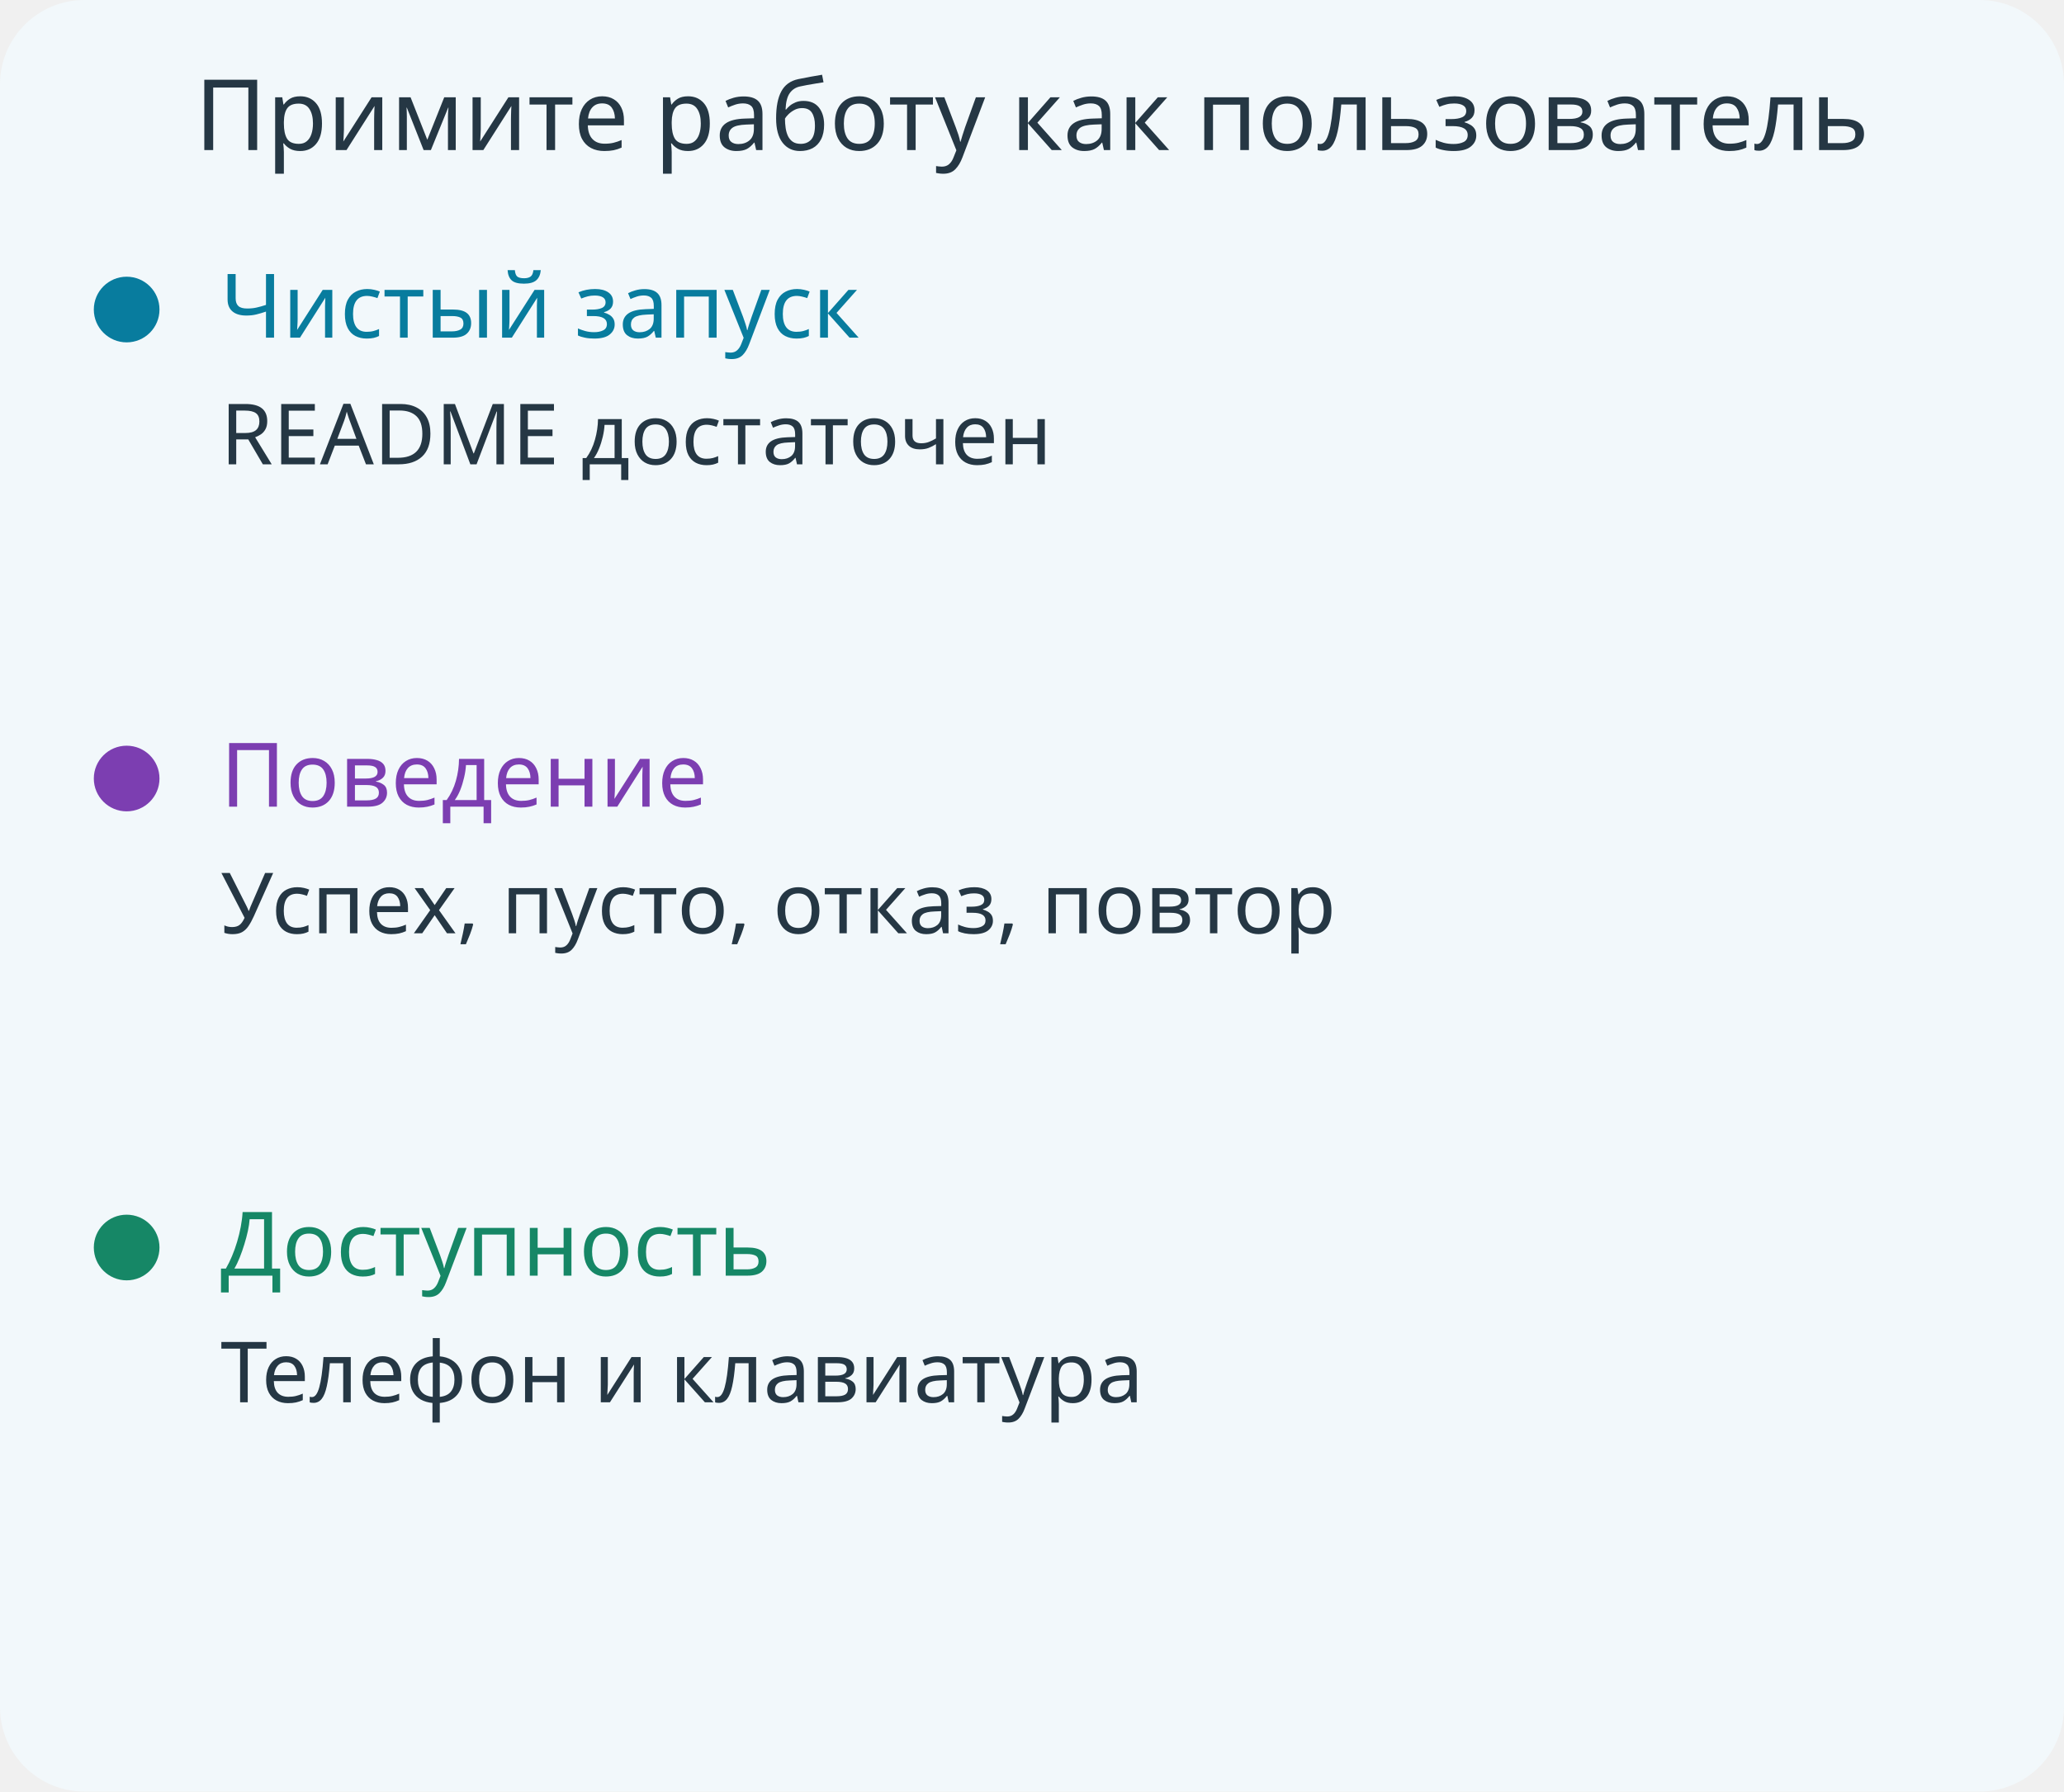
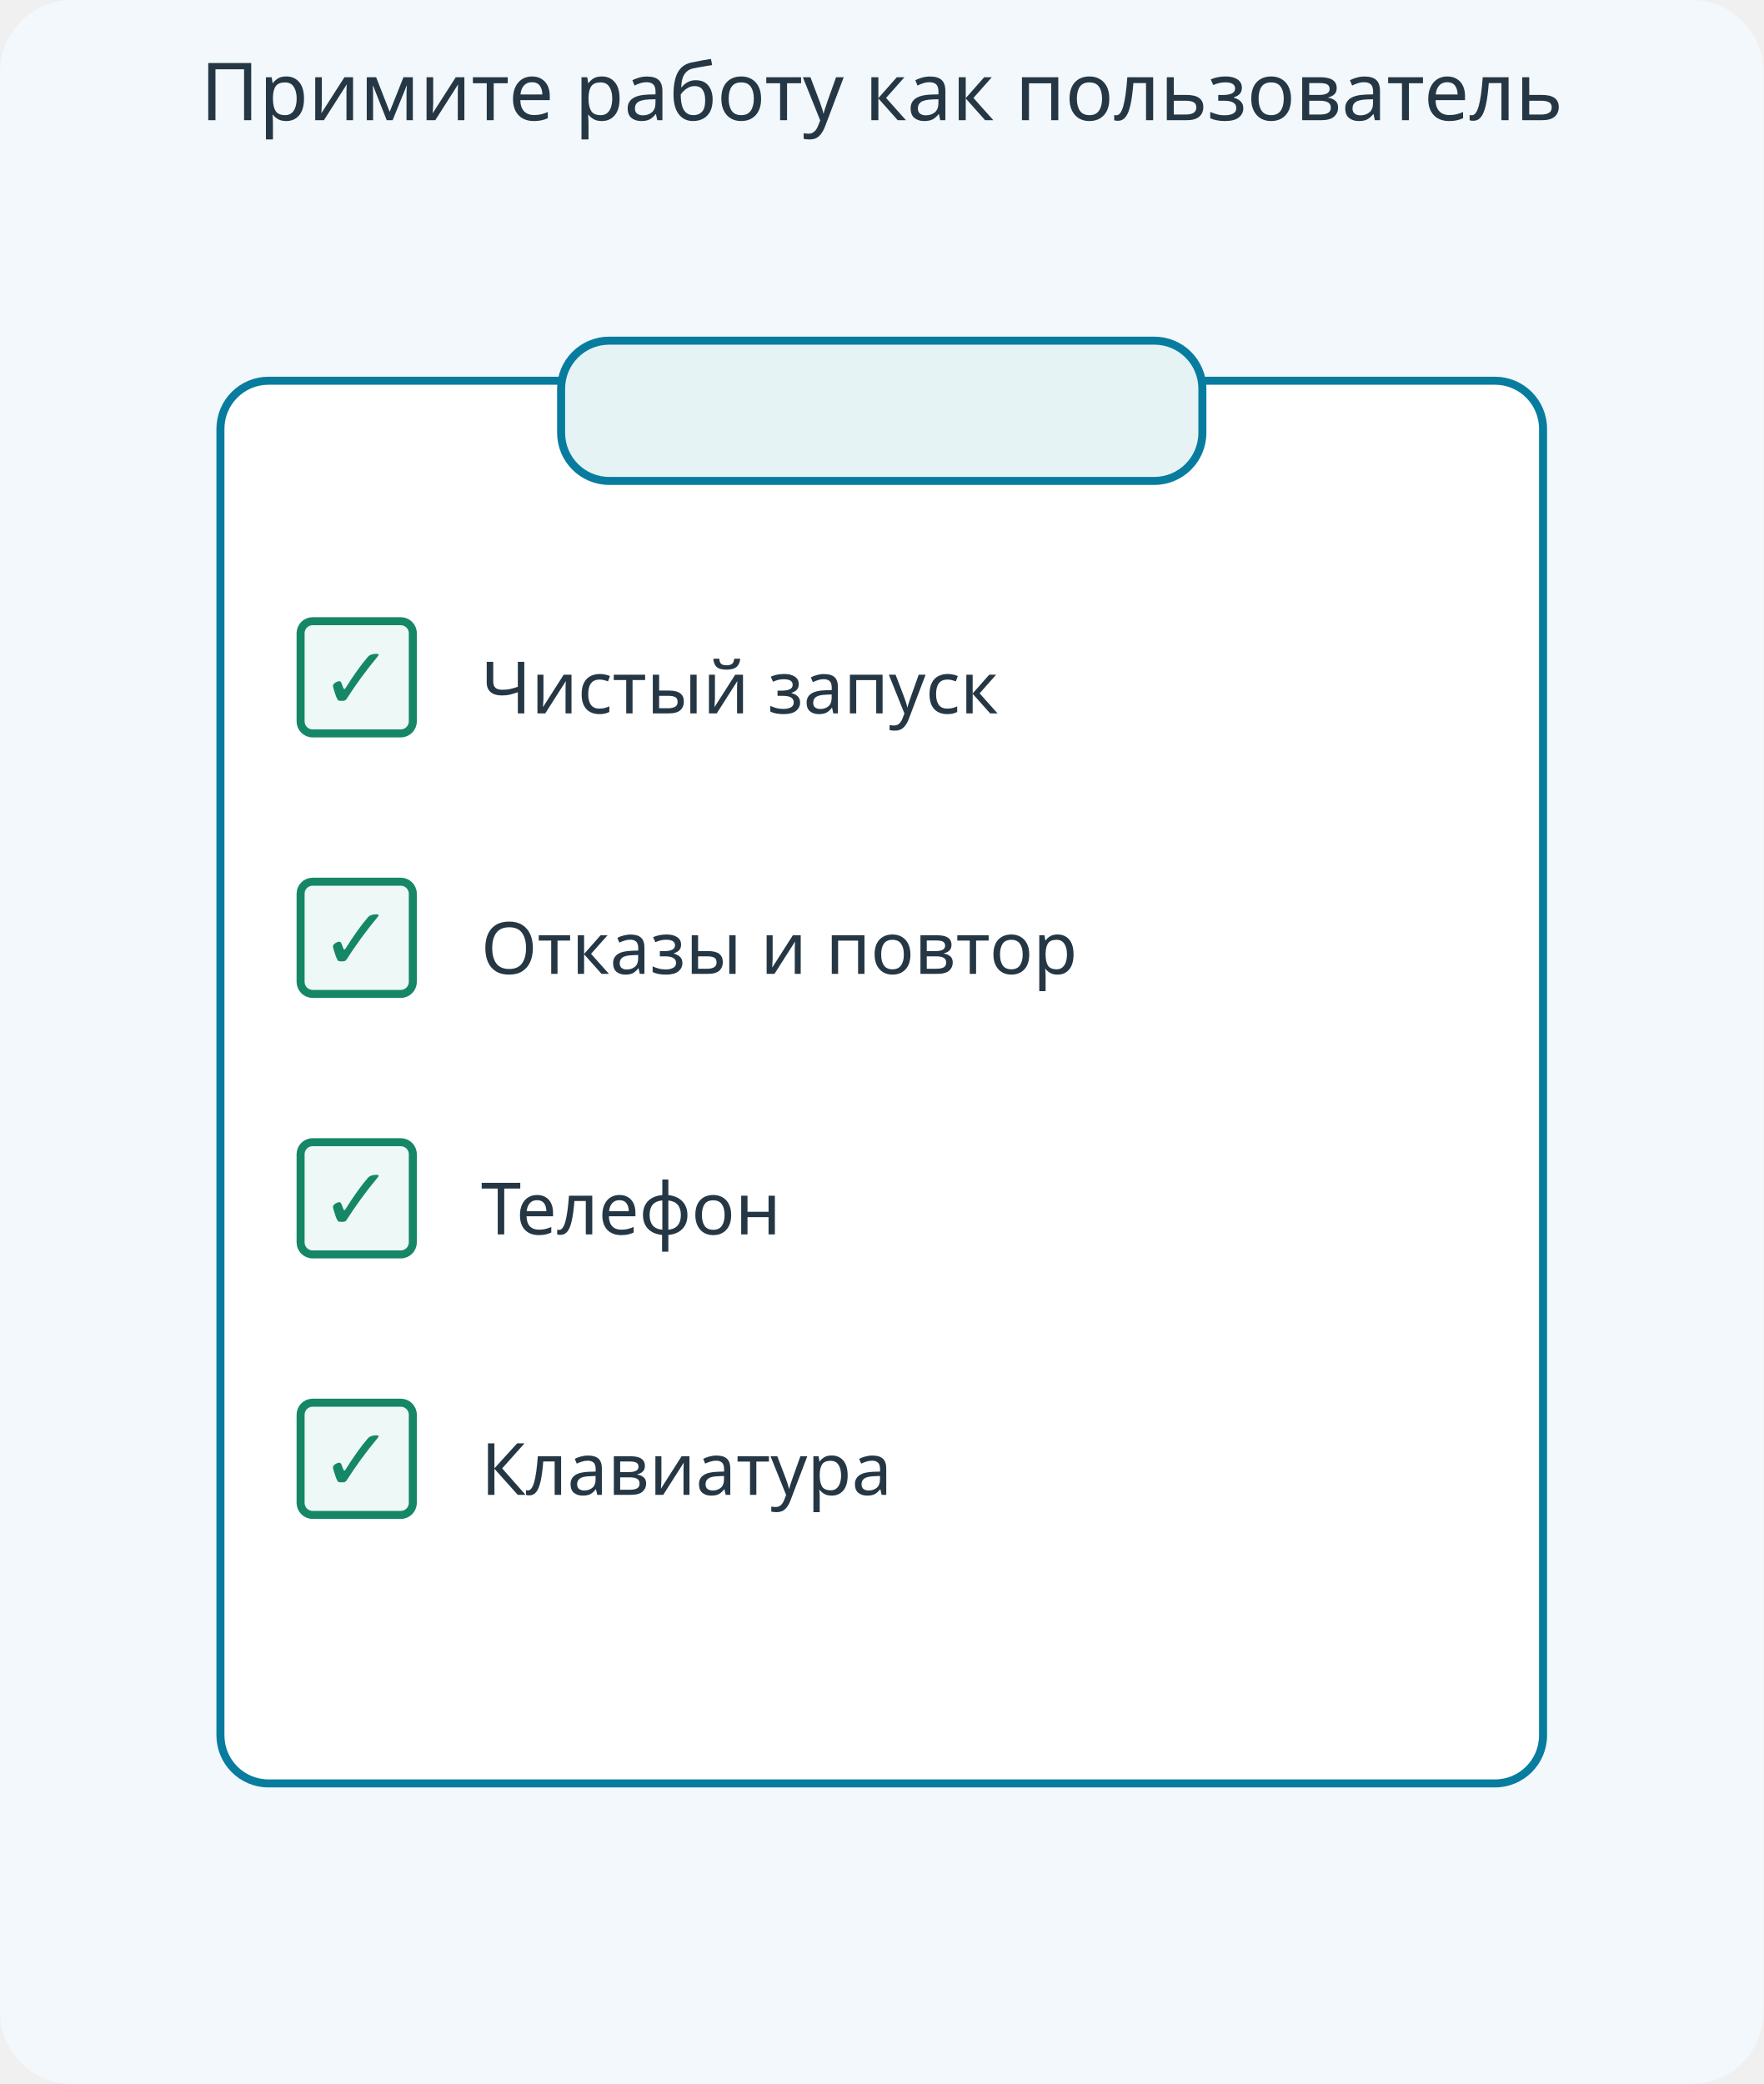
- <svg xmlns="http://www.w3.org/2000/svg" viewBox="0 0 440 382" role="img">
-   <rect width="440" height="382" rx="18" fill="#f2f8fb" />
-   <text x="220" y="32" text-anchor="middle" font-family="sans-serif" font-size="21" fill="#253744">Примите работу как пользователь</text>
-   <circle cx="27" cy="66" r="7" fill="#087c9e" />
-   <text x="47" y="72" font-family="sans-serif" font-size="19" fill="#087c9e">Чистый запуск</text>
-   <text x="47" y="99" font-family="sans-serif" font-size="18" fill="#253744">README достаточен</text>
-   <circle cx="27" cy="166" r="7" fill="#7c3eb1" />
-   <text x="47" y="172" font-family="sans-serif" font-size="19" fill="#7c3eb1">Поведение</text>
-   <text x="47" y="199" font-family="sans-serif" font-size="18" fill="#253744">Успех, пусто, отказ, повтор</text>
-   <circle cx="27" cy="266" r="7" fill="#168766" />
-   <text x="47" y="272" font-family="sans-serif" font-size="19" fill="#168766">Доступность</text>
-   <text x="47" y="299" font-family="sans-serif" font-size="18" fill="#253744">Телефон и клавиатура</text>
+ <svg xmlns="http://www.w3.org/2000/svg" viewBox="0 0 440 520" role="img">
+   <rect width="440" height="520" rx="18" fill="#f2f8fb" />
+   <text x="220" y="30" text-anchor="middle" font-family="sans-serif" font-size="20" fill="#253744">Примите работу как пользователь</text>
+   <rect x="55" y="95" width="330" height="350" rx="12" fill="#fff" stroke="#087c9e" stroke-width="2" />
+   <rect x="140" y="85" width="160" height="35" rx="12" fill="#e5f3f5" stroke="#087c9e" stroke-width="2" />
+   <rect x="75" y="155" width="28" height="28" rx="3" fill="#eef8f6" stroke="#168766" stroke-width="2" />
+   <text x="89" y="177" text-anchor="middle" font-family="sans-serif" font-size="22" fill="#168766">✓</text>
+   <text x="120" y="178" text-anchor="start" font-family="sans-serif" font-size="18" fill="#253744">Чистый запуск</text>
+   <rect x="75" y="220" width="28" height="28" rx="3" fill="#eef8f6" stroke="#168766" stroke-width="2" />
+   <text x="89" y="242" text-anchor="middle" font-family="sans-serif" font-size="22" fill="#168766">✓</text>
+   <text x="120" y="243" text-anchor="start" font-family="sans-serif" font-size="18" fill="#253744">Отказы и повтор</text>
+   <rect x="75" y="285" width="28" height="28" rx="3" fill="#eef8f6" stroke="#168766" stroke-width="2" />
+   <text x="89" y="307" text-anchor="middle" font-family="sans-serif" font-size="22" fill="#168766">✓</text>
+   <text x="120" y="308" text-anchor="start" font-family="sans-serif" font-size="18" fill="#253744">Телефон</text>
+   <rect x="75" y="350" width="28" height="28" rx="3" fill="#eef8f6" stroke="#168766" stroke-width="2" />
+   <text x="89" y="372" text-anchor="middle" font-family="sans-serif" font-size="22" fill="#168766">✓</text>
+   <text x="120" y="373" text-anchor="start" font-family="sans-serif" font-size="18" fill="#253744">Клавиатура</text>
</svg>
